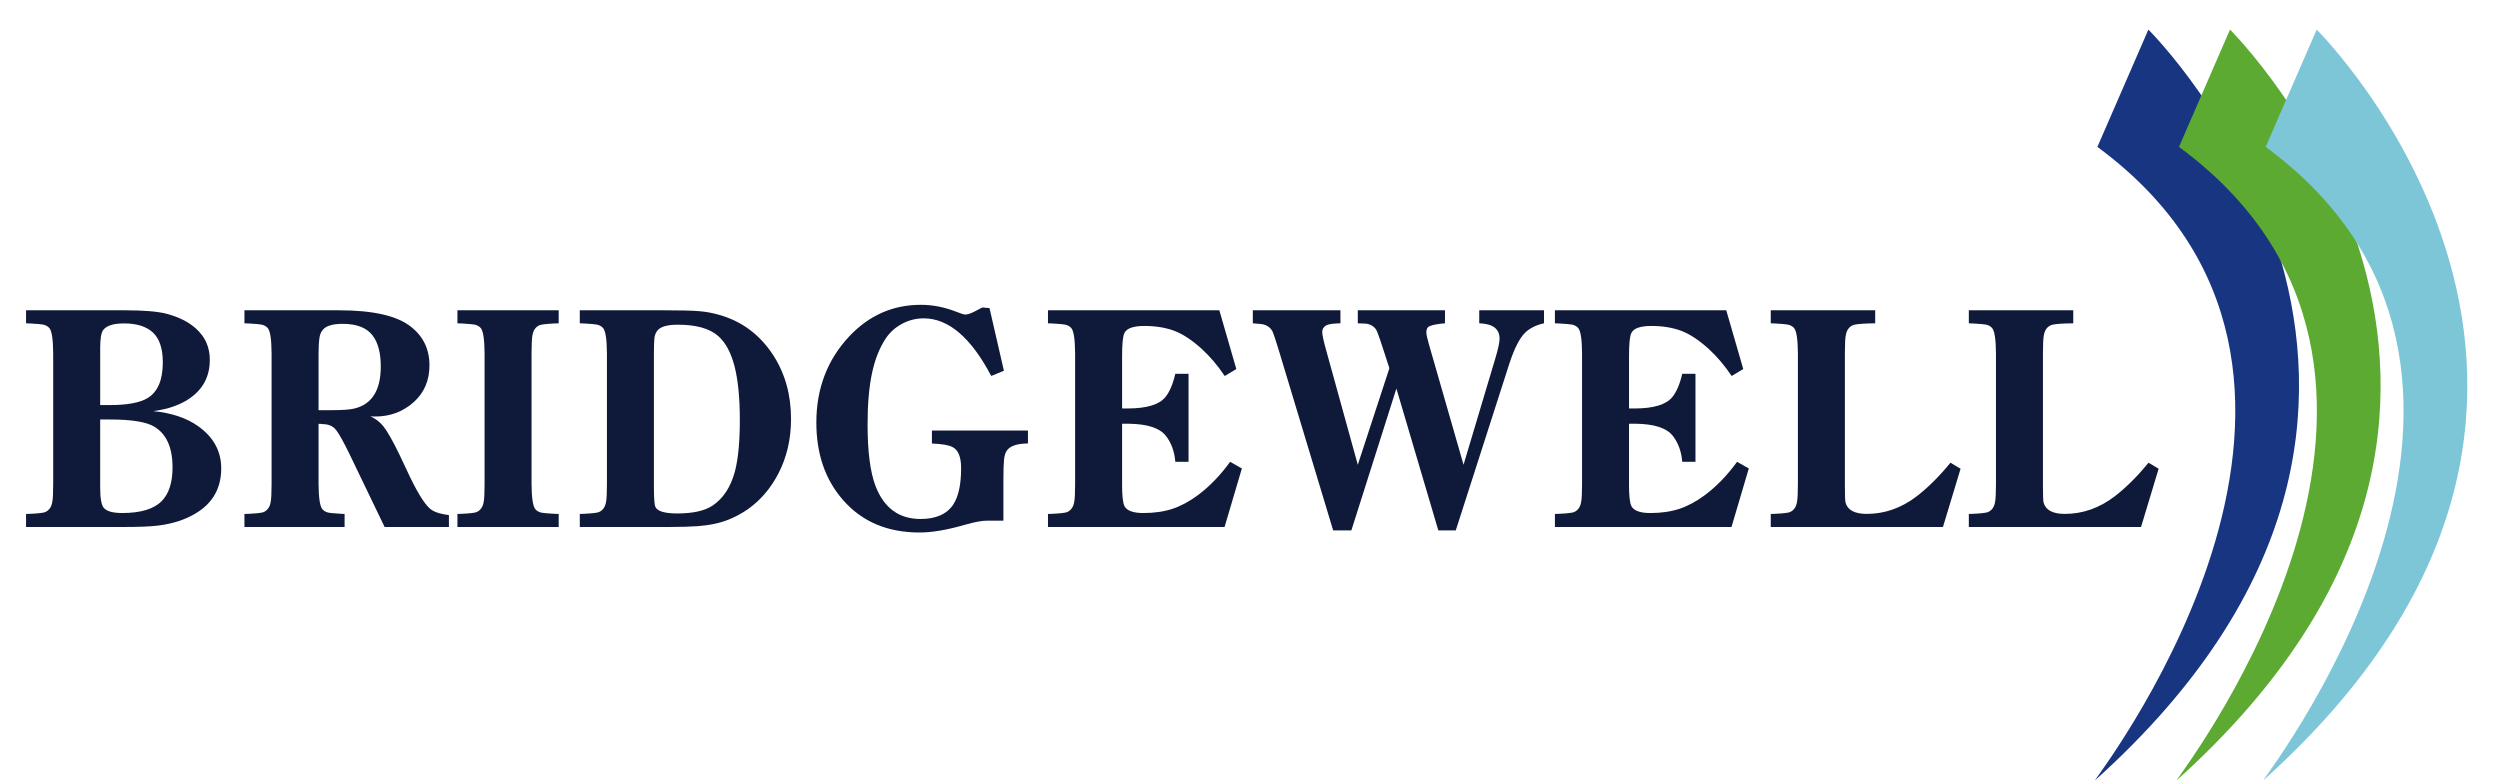
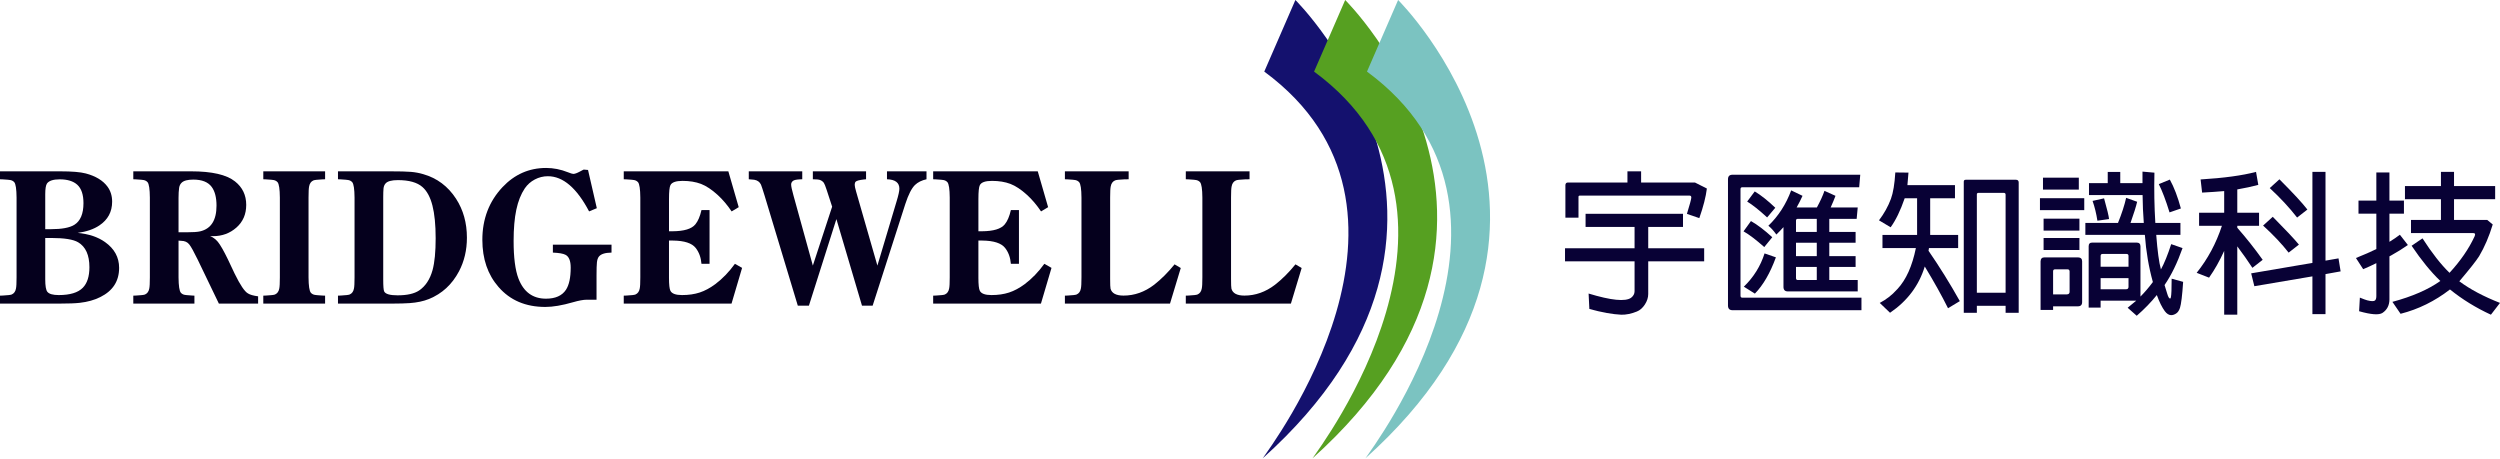
- <svg xmlns="http://www.w3.org/2000/svg" version="1.1" id="圖層_1" x="0px" y="0px" width="259.873px" height="81.133px" viewBox="0 0 259.873 81.133" enable-background="new 0 0 259.873 81.133" xml:space="preserve">
+ <svg xmlns="http://www.w3.org/2000/svg" version="1.1" id="圖層_1" x="0px" y="0px" width="523.046px" height="95.891px" viewBox="0 0 523.046 95.891" enable-background="new 0 0 523.046 95.891" xml:space="preserve">
  <g>
-     <path fill="#173581" d="M218.022,15.269l5.301-12.192c0,0,38.695,38.298-5.566,78.054   C219.033,79.207,249.788,38.661,218.022,15.269z" />
-     <path fill="#5CAA32" d="M226.503,15.269l5.302-12.192c0,0,38.693,38.298-5.566,78.056C227.512,79.209,258.27,38.661,226.503,15.269   z" />
-     <path fill="#7DC6D8" d="M235.514,15.269l5.302-12.192c0,0,38.694,38.298-5.565,78.054   C236.525,79.207,267.281,38.661,235.514,15.269z" />
+     <path fill="#14116E" d="M264.508,14.978L271.021,0c0,0,47.536,47.049-6.838,95.889C265.75,93.524,303.533,43.715,264.508,14.978z" />
+     <path fill="#56A021" d="M274.928,14.978L281.44,0c0,0,47.535,47.049-6.838,95.891C276.168,93.528,313.952,43.715,274.928,14.978z" />
+     <path fill="#7BC3C1" d="M285.998,14.978L292.51,0c0,0,47.536,47.049-6.838,95.889C287.24,93.524,325.022,43.715,285.998,14.978z" />
    <g>
-       <path fill="#0F1939" d="M15.94,42.738c1.905,0.188,3.458,0.711,4.66,1.566c1.597,1.135,2.396,2.598,2.396,4.389    c0,2.266-1.073,3.926-3.22,4.98c-0.98,0.496-2.137,0.82-3.469,0.975c-0.759,0.088-1.894,0.131-3.402,0.131H2.708v-1.354    L3.17,53.41c0.858-0.043,1.369-0.104,1.534-0.18c0.396-0.178,0.638-0.518,0.726-1.023c0.066-0.285,0.099-0.918,0.099-1.898V36.726    c-0.011-1.451-0.143-2.326-0.396-2.623c-0.166-0.188-0.385-0.309-0.66-0.363c-0.143-0.033-0.577-0.071-1.303-0.115l-0.462-0.017    v-1.353H12.97c1.989,0,3.44,0.121,4.353,0.363c1.692,0.451,2.924,1.2,3.693,2.246c0.527,0.716,0.792,1.568,0.792,2.559    c0,1.729-0.726,3.076-2.176,4.044C18.687,42.105,17.456,42.529,15.94,42.738z M10.413,42.109h0.94c1.873,0,3.209-0.246,4.01-0.742    c1.041-0.646,1.561-1.878,1.561-3.693c0-1.45-0.351-2.494-1.052-3.132c-0.68-0.616-1.677-0.923-2.992-0.923    c-1.107,0-1.831,0.238-2.17,0.71c-0.198,0.297-0.296,0.908-0.296,1.832V42.109z M10.413,43.605v7.043    c0,1.117,0.121,1.826,0.363,2.129c0.297,0.367,0.94,0.551,1.93,0.551c1.925,0,3.294-0.414,4.108-1.246    c0.748-0.764,1.122-1.93,1.122-3.492c0-2.076-0.638-3.492-1.914-4.246c-0.825-0.492-2.354-0.738-4.586-0.738H10.413z" />
-       <path fill="#0F1939" d="M33.114,44.055v6.254c0.011,1.451,0.143,2.326,0.396,2.623c0.165,0.188,0.385,0.309,0.66,0.363    c0.066,0.021,0.5,0.062,1.304,0.115l0.346,0.016v1.354H25.41v-1.354l0.461-0.016c0.858-0.043,1.37-0.104,1.535-0.18    c0.396-0.178,0.638-0.518,0.726-1.023c0.066-0.285,0.099-0.918,0.099-1.898V36.726c-0.011-1.451-0.143-2.326-0.396-2.623    c-0.166-0.188-0.385-0.309-0.66-0.363c-0.143-0.033-0.577-0.071-1.304-0.115l-0.461-0.017v-1.353h9.845    c3.546,0,6.038,0.573,7.476,1.719c1.273,1.003,1.911,2.337,1.911,4.001c0,1.586-0.555,2.871-1.664,3.851    c-1.108,0.98-2.437,1.471-3.984,1.471c-0.099,0-0.264-0.004-0.495-0.016c0.494,0.209,0.933,0.537,1.317,0.988    c0.427,0.527,0.999,1.525,1.712,2.998l1.136,2.406c0.943,1.932,1.701,3.059,2.272,3.377c0.34,0.219,0.916,0.385,1.729,0.494v1.234    H39.98l-3.605-7.488c-0.637-1.312-1.11-2.166-1.417-2.561c-0.318-0.426-0.791-0.641-1.416-0.641    C33.432,44.066,33.289,44.055,33.114,44.055z M33.114,42.637h1.333c1.13,0,1.919-0.055,2.37-0.164    c1.842-0.441,2.764-1.898,2.764-4.372c0-1.391-0.274-2.456-0.823-3.196c-0.615-0.827-1.657-1.242-3.126-1.242    c-0.966,0-1.63,0.178-1.991,0.532c-0.231,0.222-0.373,0.514-0.428,0.88c-0.066,0.454-0.099,1.019-0.099,1.694V42.637z" />
-       <path fill="#0F1939" d="M55.254,36.726v13.583c0.011,1.451,0.143,2.326,0.396,2.623c0.165,0.188,0.385,0.309,0.66,0.363    c0.154,0.033,0.589,0.072,1.304,0.115l0.461,0.016v1.354H47.55v-1.354l0.461-0.016c0.858-0.043,1.37-0.104,1.535-0.18    c0.396-0.178,0.638-0.518,0.726-1.023c0.066-0.285,0.099-0.918,0.099-1.898V36.726c-0.011-1.451-0.143-2.326-0.396-2.623    c-0.165-0.188-0.385-0.309-0.66-0.363c-0.143-0.033-0.578-0.071-1.304-0.115l-0.461-0.017v-1.353h10.525v1.353l-0.461,0.017    c-0.858,0.044-1.37,0.105-1.535,0.181c-0.396,0.176-0.638,0.517-0.726,1.023C55.287,35.125,55.254,35.758,55.254,36.726z" />
-       <path fill="#0F1939" d="M63.09,50.309V36.726c-0.011-1.451-0.143-2.326-0.396-2.623c-0.165-0.188-0.385-0.309-0.66-0.363    c-0.143-0.033-0.578-0.071-1.304-0.115l-0.461-0.017v-1.353h8.875c1.629,0,2.808,0.03,3.535,0.091    c0.727,0.061,1.426,0.189,2.098,0.388c2.356,0.671,4.223,2.069,5.6,4.191c1.233,1.903,1.85,4.114,1.85,6.633    c0,2.102-0.446,4.004-1.338,5.711c-1.189,2.254-2.902,3.832-5.137,4.736c-0.925,0.373-2.016,0.604-3.271,0.693    c-0.793,0.053-1.723,0.08-2.791,0.08h-9.42v-1.354l0.461-0.016c0.858-0.043,1.37-0.104,1.535-0.18    c0.396-0.178,0.638-0.518,0.726-1.023C63.058,51.922,63.09,51.289,63.09,50.309z M67.974,36.661v14.029    c0,1.129,0.055,1.805,0.165,2.025c0.22,0.438,0.978,0.658,2.274,0.658c1.625,0,2.85-0.275,3.674-0.826    c1.087-0.736,1.851-1.895,2.291-3.479c0.351-1.297,0.527-3.1,0.527-5.408c0-2.297-0.184-4.16-0.552-5.589    c-0.369-1.429-0.937-2.479-1.706-3.149c-0.89-0.78-2.285-1.17-4.185-1.17c-1.077,0-1.78,0.197-2.109,0.592    c-0.187,0.219-0.296,0.499-0.33,0.838C67.99,35.533,67.974,36.027,67.974,36.661z" />
-       <path fill="#0F1939" d="M96.867,44.75h9.987v1.348c-1.105,0.012-1.829,0.246-2.171,0.707c-0.166,0.219-0.271,0.543-0.314,0.971    c-0.044,0.404-0.066,1.129-0.066,2.17v4.174h-0.904c-0.044,0-0.182,0-0.412,0c-0.143,0-0.258,0-0.346,0    c-0.572,0-1.357,0.145-2.356,0.436c-1.835,0.529-3.401,0.797-4.697,0.797c-3.352,0-6.01-1.133-7.977-3.402    c-1.835-2.104-2.752-4.777-2.752-8.027c0-3.545,1.143-6.535,3.428-8.968c2.055-2.18,4.533-3.271,7.435-3.271    c1.241,0,2.472,0.242,3.692,0.725c0.472,0.191,0.785,0.287,0.939,0.287c0.253,0,0.626-0.134,1.121-0.402l0.412-0.217    c0.077-0.033,0.154-0.073,0.231-0.118l0.741,0.066l1.497,6.511l-1.316,0.545c-2.104-3.992-4.444-5.99-7.019-5.99    c-0.79,0-1.532,0.186-2.228,0.553c-0.696,0.368-1.263,0.872-1.702,1.511c-0.658,0.98-1.14,2.193-1.447,3.642    c-0.307,1.446-0.459,3.221-0.459,5.325c0,2.816,0.274,4.947,0.823,6.391c0.877,2.289,2.439,3.434,4.688,3.434    c1.601,0,2.736-0.506,3.405-1.518c0.538-0.824,0.807-2.082,0.807-3.775c0-1.164-0.302-1.895-0.907-2.193    c-0.385-0.197-1.094-0.316-2.128-0.361V44.75z" />
-       <path fill="#0F1939" d="M123.549,38.854v9.152h-1.375c-0.087-1.072-0.415-1.973-0.982-2.701c-0.644-0.816-1.931-1.238-3.863-1.258    h-0.688v6.348c0,1.16,0.082,1.896,0.246,2.213c0.251,0.48,0.909,0.721,1.97,0.721c1.127,0,2.131-0.145,3.012-0.434    c0.881-0.291,1.765-0.766,2.652-1.424c1.225-0.918,2.342-2.074,3.349-3.465l1.221,0.691l-1.798,6.082h-18.357v-1.354l0.462-0.016    c0.858-0.043,1.369-0.104,1.534-0.18c0.396-0.178,0.638-0.518,0.726-1.023c0.066-0.285,0.099-0.918,0.099-1.898V36.726    c-0.011-1.451-0.143-2.326-0.396-2.623c-0.165-0.188-0.385-0.309-0.66-0.363c-0.143-0.033-0.578-0.071-1.303-0.115l-0.462-0.017    v-1.353h17.812l1.766,6.104l-1.204,0.726c-0.723-1.078-1.516-2.014-2.38-2.808c-1.007-0.913-1.954-1.541-2.84-1.881    c-0.909-0.342-1.954-0.513-3.135-0.513c-1.138,0-1.828,0.242-2.068,0.728c-0.164,0.308-0.246,1.101-0.246,2.379v5.471h0.622    c1.942-0.01,3.229-0.4,3.863-1.168c0.447-0.539,0.796-1.351,1.047-2.439H123.549z" />
-       <path fill="#0F1939" d="M141.142,48.311l3.285-10.034l-0.925-2.838c-0.22-0.67-0.385-1.083-0.495-1.237    c-0.265-0.34-0.622-0.528-1.073-0.562c-0.154-0.01-0.419-0.021-0.792-0.032v-1.353h9.062v1.353    c-0.186,0.022-0.307,0.032-0.361,0.032c-0.776,0.089-1.247,0.215-1.411,0.38c-0.11,0.121-0.164,0.297-0.164,0.528    c0,0.209,0.082,0.6,0.247,1.172l3.619,12.59l3.265-10.924c0.32-1.056,0.48-1.781,0.48-2.178c0-1.023-0.704-1.557-2.112-1.601    v-1.353h6.731v1.353c-0.813,0.175-1.468,0.5-1.963,0.974c-0.572,0.562-1.117,1.626-1.633,3.199l-5.576,17.352h-1.815    l-4.357-14.745l-4.68,14.745h-1.893l-5.666-18.771c-0.319-1.033-0.521-1.648-0.609-1.847c-0.22-0.461-0.604-0.736-1.153-0.824    c-0.198-0.021-0.506-0.05-0.922-0.083v-1.353h9.106v1.353c-0.228,0.011-0.375,0.017-0.44,0.017    c-0.587,0.033-0.968,0.121-1.141,0.264c-0.207,0.166-0.31,0.369-0.31,0.611c0,0.308,0.132,0.93,0.396,1.865L141.142,48.311z" />
-       <path fill="#0F1939" d="M176.243,38.854v9.152h-1.375c-0.087-1.072-0.415-1.973-0.982-2.701c-0.644-0.816-1.931-1.238-3.863-1.258    h-0.688v6.348c0,1.16,0.082,1.896,0.247,2.213c0.251,0.48,0.909,0.721,1.97,0.721c1.127,0,2.131-0.145,3.012-0.434    c0.881-0.291,1.765-0.766,2.652-1.424c1.226-0.918,2.342-2.074,3.349-3.465l1.221,0.691l-1.798,6.082h-18.356v-1.354l0.462-0.016    c0.858-0.043,1.369-0.104,1.534-0.18c0.396-0.178,0.638-0.518,0.726-1.023c0.066-0.285,0.099-0.918,0.099-1.898V36.726    c-0.011-1.451-0.143-2.326-0.396-2.623c-0.165-0.188-0.385-0.309-0.66-0.363c-0.143-0.033-0.578-0.071-1.303-0.115l-0.462-0.017    v-1.353h17.812l1.765,6.104l-1.204,0.726c-0.723-1.078-1.516-2.014-2.38-2.808c-1.007-0.913-1.954-1.541-2.84-1.881    c-0.909-0.342-1.954-0.513-3.134-0.513c-1.138,0-1.828,0.242-2.068,0.728c-0.165,0.308-0.247,1.101-0.247,2.379v5.471h0.623    c1.941-0.01,3.229-0.4,3.862-1.168c0.447-0.539,0.796-1.351,1.047-2.439H176.243z" />
-       <path fill="#0F1939" d="M203.8,48.725l-1.831,6.055h-17.9v-1.354l0.462-0.016c0.858-0.043,1.369-0.104,1.534-0.18    c0.396-0.178,0.638-0.518,0.726-1.023c0.066-0.285,0.099-0.918,0.099-1.898V36.726c-0.011-1.451-0.143-2.326-0.396-2.623    c-0.165-0.188-0.385-0.309-0.66-0.363c-0.143-0.033-0.578-0.071-1.303-0.115l-0.462-0.017v-1.353h10.856v1.353l-0.792,0.017    c-0.836,0.033-1.347,0.094-1.534,0.181c-0.396,0.176-0.638,0.517-0.726,1.023c-0.066,0.285-0.099,0.918-0.099,1.897v13.829    c0,0.932,0.022,1.492,0.066,1.678c0.209,0.789,0.946,1.186,2.211,1.186c1.87,0,3.608-0.615,5.213-1.846    c1.209-0.943,2.37-2.104,3.481-3.475L203.8,48.725z" />
-       <path fill="#0F1939" d="M224.389,48.725l-1.831,6.055h-17.9v-1.354l0.462-0.016c0.857-0.043,1.369-0.104,1.534-0.18    c0.396-0.178,0.638-0.518,0.726-1.023c0.066-0.285,0.099-0.918,0.099-1.898V36.726c-0.011-1.451-0.143-2.326-0.396-2.623    c-0.165-0.188-0.385-0.309-0.66-0.363c-0.143-0.033-0.578-0.071-1.303-0.115l-0.462-0.017v-1.353h10.855v1.353l-0.792,0.017    c-0.836,0.033-1.348,0.094-1.534,0.181c-0.396,0.176-0.638,0.517-0.726,1.023c-0.066,0.285-0.099,0.918-0.099,1.897v13.829    c0,0.932,0.022,1.492,0.066,1.678c0.209,0.789,0.946,1.186,2.211,1.186c1.87,0,3.607-0.615,5.213-1.846    c1.21-0.943,2.371-2.104,3.482-3.475L224.389,48.725z" />
+       <path fill="#05001D" d="M16.254,48.725c2.341,0.229,4.249,0.871,5.725,1.925c1.961,1.392,2.943,3.188,2.943,5.39    c0,2.784-1.319,4.823-3.956,6.12c-1.205,0.607-2.625,1.008-4.261,1.195c-0.933,0.109-2.327,0.162-4.18,0.162H0v-1.662l0.567-0.02    c1.054-0.055,1.682-0.129,1.885-0.223c0.487-0.217,0.784-0.635,0.892-1.256c0.081-0.352,0.122-1.129,0.122-2.332V41.338    c-0.014-1.783-0.176-2.857-0.486-3.223c-0.203-0.23-0.473-0.379-0.811-0.446c-0.175-0.04-0.709-0.087-1.601-0.142L0,37.507v-1.661    h12.606c2.444,0,4.226,0.148,5.347,0.445c2.079,0.555,3.591,1.475,4.537,2.759c0.647,0.88,0.972,1.927,0.972,3.144    c0,2.123-0.891,3.779-2.673,4.969C19.629,47.947,18.117,48.467,16.254,48.725z M9.465,47.951h1.155    c2.301,0,3.943-0.303,4.926-0.911c1.278-0.796,1.917-2.309,1.917-4.537c0-1.782-0.431-3.064-1.292-3.849    c-0.835-0.756-2.061-1.134-3.676-1.134c-1.36,0-2.249,0.292-2.666,0.872c-0.243,0.365-0.364,1.115-0.364,2.251V47.951z     M9.465,49.789v8.653c0,1.371,0.148,2.242,0.446,2.613c0.365,0.453,1.155,0.678,2.371,0.678c2.365,0,4.047-0.51,5.047-1.531    c0.918-0.938,1.378-2.369,1.378-4.29c0-2.551-0.784-4.29-2.351-5.217c-1.013-0.604-2.891-0.906-5.634-0.906H9.465z" />
+       <path fill="#05001D" d="M37.353,50.34v7.684c0.014,1.783,0.176,2.857,0.486,3.223c0.203,0.23,0.473,0.379,0.811,0.445    c0.081,0.027,0.615,0.076,1.601,0.143l0.426,0.02v1.662H27.888v-1.662l0.567-0.02c1.054-0.055,1.682-0.129,1.885-0.223    c0.487-0.217,0.784-0.635,0.892-1.256c0.081-0.352,0.122-1.129,0.122-2.332V41.338c-0.014-1.783-0.176-2.857-0.486-3.223    c-0.203-0.23-0.473-0.379-0.811-0.446c-0.175-0.04-0.709-0.087-1.601-0.142l-0.567-0.021v-1.661h12.094    c4.356,0,7.417,0.703,9.184,2.111c1.564,1.232,2.347,2.871,2.347,4.915c0,1.948-0.682,3.526-2.044,4.731    c-1.362,1.205-2.994,1.807-4.895,1.807c-0.122,0-0.325-0.006-0.607-0.021c0.606,0.257,1.146,0.661,1.618,1.214    c0.525,0.648,1.227,1.876,2.104,3.684l1.396,2.955c1.159,2.375,2.09,3.758,2.791,4.149c0.418,0.27,1.125,0.473,2.124,0.607v1.518    h-8.211l-4.429-9.2c-0.783-1.612-1.363-2.661-1.74-3.146c-0.392-0.523-0.971-0.787-1.74-0.787    C37.744,50.355,37.568,50.34,37.353,50.34z M37.353,48.6h1.638c1.388,0,2.358-0.067,2.911-0.203    c2.263-0.542,3.396-2.332,3.396-5.37c0-1.708-0.337-3.017-1.011-3.926c-0.755-1.017-2.035-1.526-3.841-1.526    c-1.187,0-2.002,0.219-2.446,0.653c-0.284,0.272-0.458,0.632-0.525,1.081c-0.081,0.559-0.122,1.252-0.122,2.082V48.6z" />
+       <path fill="#05001D" d="M64.551,41.338v16.686c0.013,1.783,0.175,2.857,0.486,3.223c0.203,0.23,0.473,0.379,0.811,0.445    c0.189,0.041,0.723,0.088,1.601,0.143l0.567,0.02v1.662h-12.93v-1.662l0.567-0.02c1.054-0.055,1.682-0.129,1.885-0.223    c0.486-0.217,0.784-0.635,0.892-1.256c0.081-0.352,0.122-1.129,0.122-2.332V41.338c-0.013-1.783-0.175-2.857-0.486-3.223    c-0.203-0.23-0.473-0.379-0.811-0.446c-0.176-0.04-0.709-0.087-1.601-0.142l-0.567-0.021v-1.661h12.93v1.661l-0.567,0.021    c-1.054,0.055-1.682,0.129-1.885,0.223c-0.486,0.217-0.784,0.635-0.892,1.257C64.592,39.371,64.551,40.148,64.551,41.338z" />
+       <path fill="#05001D" d="M74.178,58.024V41.338c-0.014-1.783-0.176-2.857-0.487-3.223c-0.203-0.23-0.473-0.379-0.811-0.446    c-0.176-0.04-0.709-0.087-1.601-0.142l-0.567-0.021v-1.661h10.904c2.001,0,3.449,0.037,4.342,0.111    c0.893,0.074,1.751,0.232,2.577,0.477c2.895,0.824,5.188,2.541,6.88,5.148c1.515,2.339,2.272,5.055,2.272,8.149    c0,2.581-0.548,4.92-1.644,7.015c-1.461,2.77-3.564,4.709-6.311,5.819c-1.136,0.459-2.477,0.742-4.019,0.852    c-0.975,0.066-2.117,0.1-3.429,0.1H70.712v-1.662l0.567-0.02c1.054-0.055,1.682-0.129,1.885-0.223    c0.486-0.217,0.784-0.635,0.892-1.256C74.138,60.004,74.178,59.227,74.178,58.024z M80.177,41.258v17.233    c0,1.389,0.067,2.219,0.203,2.488c0.27,0.539,1.201,0.809,2.793,0.809c1.996,0,3.501-0.338,4.514-1.014    c1.336-0.904,2.273-2.328,2.814-4.273c0.431-1.594,0.647-3.809,0.647-6.645c0-2.822-0.226-5.11-0.678-6.866    c-0.453-1.756-1.151-3.045-2.095-3.869c-1.093-0.959-2.807-1.438-5.141-1.438c-1.323,0-2.187,0.242-2.591,0.728    c-0.23,0.27-0.364,0.613-0.405,1.029C80.197,39.871,80.177,40.479,80.177,41.258z" />
+       <path fill="#05001D" d="M115.672,51.194h12.269v1.655c-1.357,0.014-2.247,0.304-2.667,0.869c-0.204,0.27-0.333,0.666-0.387,1.191    c-0.054,0.498-0.081,1.387-0.081,2.667v5.129h-1.111c-0.054,0-0.223,0-0.506,0c-0.176,0-0.317,0-0.426,0    c-0.703,0-1.667,0.178-2.895,0.533c-2.255,0.652-4.178,0.98-5.771,0.98c-4.118,0-7.384-1.393-9.799-4.18    c-2.254-2.583-3.381-5.87-3.381-9.862c0-4.355,1.403-8.027,4.211-11.018c2.524-2.678,5.569-4.018,9.133-4.018    c1.525,0,3.037,0.297,4.536,0.891c0.58,0.234,0.964,0.353,1.153,0.353c0.311,0,0.77-0.165,1.377-0.494l0.506-0.267    c0.094-0.041,0.189-0.09,0.284-0.145l0.91,0.081l1.839,7.999l-1.617,0.67c-2.585-4.905-5.459-7.358-8.623-7.358    c-0.97,0-1.882,0.228-2.737,0.68c-0.855,0.452-1.552,1.071-2.09,1.855c-0.808,1.204-1.401,2.694-1.777,4.474    c-0.377,1.777-0.565,3.958-0.565,6.541c0,3.462,0.337,6.078,1.011,7.85c1.078,2.813,2.997,4.219,5.759,4.219    c1.967,0,3.361-0.621,4.183-1.863c0.661-1.014,0.991-2.559,0.991-4.638c0-1.431-0.372-2.329-1.115-2.693    c-0.473-0.243-1.344-0.392-2.614-0.446V51.194z" />
+       <path fill="#05001D" d="M148.451,43.952v11.241h-1.689c-0.107-1.315-0.509-2.422-1.207-3.316    c-0.791-1.004-2.373-1.521-4.745-1.547h-0.845v7.799c0,1.424,0.101,2.33,0.302,2.719c0.309,0.59,1.117,0.885,2.42,0.885    c1.385,0,2.618-0.178,3.701-0.533c1.083-0.357,2.168-0.939,3.258-1.748c1.505-1.129,2.877-2.549,4.114-4.258l1.5,0.851    l-2.209,7.472H130.5v-1.662l0.568-0.02c1.054-0.055,1.682-0.129,1.885-0.223c0.486-0.217,0.784-0.635,0.892-1.256    c0.081-0.352,0.122-1.129,0.122-2.332V41.338c-0.014-1.783-0.176-2.857-0.486-3.223c-0.203-0.23-0.473-0.379-0.811-0.446    c-0.176-0.04-0.709-0.087-1.601-0.142l-0.568-0.021v-1.661h21.882l2.169,7.498l-1.479,0.891c-0.888-1.324-1.862-2.474-2.924-3.448    c-1.237-1.122-2.4-1.894-3.488-2.312c-1.117-0.42-2.4-0.63-3.851-0.63c-1.398,0-2.245,0.298-2.541,0.894    c-0.202,0.379-0.302,1.354-0.302,2.924v6.722h0.764c2.386-0.014,3.967-0.492,4.745-1.437c0.549-0.661,0.978-1.659,1.287-2.995    H148.451z" />
+       <path fill="#05001D" d="M170.063,55.569l4.036-12.327l-1.136-3.485c-0.27-0.824-0.473-1.331-0.608-1.521    c-0.325-0.418-0.764-0.648-1.318-0.689c-0.189-0.013-0.515-0.026-0.974-0.04v-1.661h11.133v1.661    c-0.229,0.027-0.377,0.04-0.443,0.04c-0.954,0.109-1.532,0.264-1.733,0.467c-0.135,0.148-0.202,0.365-0.202,0.648    c0,0.257,0.1,0.737,0.303,1.439l4.446,15.468l4.01-13.421c0.394-1.297,0.59-2.188,0.59-2.675c0-1.257-0.865-1.913-2.594-1.967    v-1.661h8.269v1.661c-1,0.216-1.804,0.614-2.412,1.196c-0.703,0.689-1.372,1.998-2.006,3.93l-6.851,21.317h-2.23l-5.353-18.113    l-5.75,18.113h-2.325l-6.959-23.059c-0.392-1.27-0.641-2.025-0.748-2.27c-0.271-0.566-0.743-0.904-1.417-1.013    c-0.243-0.026-0.622-0.062-1.133-0.102v-1.661h11.188v1.661c-0.28,0.014-0.461,0.021-0.541,0.021    c-0.721,0.041-1.189,0.148-1.402,0.324c-0.254,0.203-0.381,0.453-0.381,0.75c0,0.379,0.162,1.143,0.486,2.291L170.063,55.569z" />
+       <path fill="#05001D" d="M213.184,43.952v11.241h-1.689c-0.107-1.315-0.509-2.422-1.207-3.316    c-0.791-1.004-2.372-1.521-4.745-1.547h-0.845v7.799c0,1.424,0.101,2.33,0.303,2.719c0.309,0.59,1.116,0.885,2.42,0.885    c1.385,0,2.618-0.178,3.701-0.533c1.083-0.357,2.168-0.939,3.258-1.748c1.506-1.129,2.877-2.549,4.114-4.258l1.5,0.851    l-2.209,7.472h-22.55v-1.662l0.567-0.02c1.054-0.055,1.682-0.129,1.885-0.223c0.486-0.217,0.784-0.635,0.892-1.256    c0.081-0.352,0.122-1.129,0.122-2.332V41.338c-0.013-1.783-0.175-2.857-0.486-3.223c-0.203-0.23-0.473-0.379-0.811-0.446    c-0.176-0.04-0.709-0.087-1.601-0.142l-0.567-0.021v-1.661h21.882l2.168,7.498l-1.479,0.891c-0.888-1.324-1.862-2.474-2.924-3.448    c-1.237-1.122-2.4-1.894-3.488-2.312c-1.116-0.42-2.4-0.63-3.851-0.63c-1.398,0-2.246,0.298-2.541,0.894    c-0.202,0.379-0.303,1.354-0.303,2.924v6.722h0.765c2.385-0.014,3.967-0.492,4.745-1.437c0.549-0.661,0.978-1.659,1.287-2.995    H213.184z" />
+       <path fill="#05001D" d="M247.037,56.076l-2.25,7.44h-21.99v-1.662l0.568-0.02c1.054-0.055,1.682-0.129,1.885-0.223    c0.486-0.217,0.784-0.635,0.892-1.256c0.081-0.352,0.122-1.129,0.122-2.332V41.338c-0.013-1.783-0.176-2.857-0.486-3.223    c-0.203-0.23-0.473-0.379-0.811-0.446c-0.176-0.04-0.709-0.087-1.601-0.142l-0.568-0.021v-1.661h13.336v1.661l-0.973,0.021    c-1.027,0.041-1.655,0.115-1.885,0.223c-0.487,0.217-0.784,0.635-0.892,1.257c-0.081,0.351-0.122,1.128-0.122,2.331v16.989    c0,1.145,0.027,1.832,0.081,2.061c0.257,0.969,1.162,1.455,2.716,1.455c2.297,0,4.432-0.756,6.405-2.266    c1.486-1.16,2.912-2.583,4.276-4.27L247.037,56.076z" />
+       <path fill="#05001D" d="M272.331,56.076l-2.25,7.44h-21.99v-1.662l0.568-0.02c1.054-0.055,1.682-0.129,1.885-0.223    c0.486-0.217,0.784-0.635,0.892-1.256c0.081-0.352,0.122-1.129,0.122-2.332V41.338c-0.013-1.783-0.176-2.857-0.486-3.223    c-0.203-0.23-0.473-0.379-0.811-0.446c-0.176-0.04-0.709-0.087-1.601-0.142l-0.568-0.021v-1.661h13.336v1.661l-0.973,0.021    c-1.027,0.041-1.655,0.115-1.885,0.223c-0.486,0.217-0.784,0.635-0.892,1.257c-0.081,0.351-0.122,1.128-0.122,2.331v16.989    c0,1.145,0.027,1.832,0.081,2.061c0.257,0.969,1.162,1.455,2.716,1.455c2.297,0,4.432-0.756,6.405-2.266    c1.486-1.16,2.912-2.583,4.276-4.27L272.331,56.076z" />
+     </g>
+     <g>
+       <path fill="#080135" d="M327.43,54.677v-2.739h14.551v-4.466h-10.249v-2.739h20.383v2.739h-7.276v4.466h11.704v2.739h-11.704    v6.833c0,0.739-0.23,1.467-0.691,2.183c-0.481,0.738-1.046,1.234-1.696,1.487c-1.157,0.463-2.242,0.685-3.254,0.664    c-1.835-0.085-4.061-0.485-6.675-1.202l-0.158-3.227c4.724,1.435,7.687,1.729,8.889,0.886c0.484-0.38,0.728-0.833,0.728-1.36    v-6.263H327.43z M340.492,35.842h2.858v2.341h11.261l2.499,1.26c-0.211,1.725-0.739,3.789-1.582,6.192l-2.594-0.886    c0.59-1.918,0.896-3.047,0.917-3.384c0.021-0.295-0.106-0.443-0.38-0.443h-22.969c-0.169,0.021-0.253,0.106-0.253,0.253v4.365    h-2.739v-6.822c0.021-0.356,0.2-0.535,0.538-0.535h12.443V35.842z" />
+       <path fill="#080135" d="M388.976,39.177h-24.451c-0.253,0-0.379,0.127-0.379,0.38v22.311c0,0.275,0.126,0.412,0.379,0.412h24.926    v2.62h-26.978c-0.632,0-0.947-0.327-0.947-0.981V37.507c0-0.633,0.315-0.95,0.947-0.95h26.726L388.976,39.177z M366.331,46.25    c1.371,0.781,2.857,1.909,4.46,3.385l-1.677,2.056c-1.729-1.539-3.174-2.636-4.333-3.29L366.331,46.25z M371.551,53.841    c-1.202,3.29-2.668,5.82-4.397,7.592l-2.309-1.455c2.045-1.981,3.49-4.302,4.333-6.959L371.551,53.841z M367.122,40.049    c1.329,0.802,2.762,1.941,4.302,3.417l-1.708,2.024c-1.645-1.518-3.037-2.625-4.175-3.321L367.122,40.049z M388.669,43.404    l-0.221,2.382h-5.726v2.739h5.504v2.263h-5.504v2.798h5.504v2.263h-5.504v2.739h5.946v2.382h-14.616    c-0.612,0-0.917-0.316-0.917-0.95V47.519c-0.464,0.528-0.96,1.045-1.487,1.551c-0.591-0.822-1.15-1.434-1.677-1.835    c2.108-2.025,3.701-4.494,4.777-7.404l2.373,1.139c-0.359,0.802-0.77,1.613-1.233,2.436h4.239c0.739-1.37,1.266-2.53,1.583-3.479    l2.309,1.044c-0.274,0.739-0.612,1.55-1.012,2.436H388.669z M380.103,45.786h-3.998c-0.233,0.021-0.349,0.137-0.349,0.346v2.393    h4.347V45.786z M380.103,50.788h-4.347v2.798h4.347V50.788z M380.103,55.849h-4.347v2.361c0.021,0.252,0.137,0.378,0.349,0.378    h3.998V55.849z" />
+       <path fill="#080135" d="M395.429,65.436l-2.151-2.057c1.392-0.737,2.572-1.655,3.543-2.752c0.042-0.063,0.105-0.126,0.189-0.189    c1.792-1.939,3.068-4.787,3.828-8.541h-6.991v-2.739h7.244c0-0.233,0-0.457,0-0.669v-7.012h-2.594    c-0.886,2.574-1.866,4.598-2.942,6.074l-2.436-1.455c1.075-1.413,1.908-2.91,2.499-4.492c0.463-1.26,0.77-3.1,0.917-5.522    l2.753,0.032c-0.063,0.907-0.138,1.782-0.222,2.625h9.951v2.739h-5.188v7.012c0,0.234,0,0.457,0,0.669h5.852v2.739h-6.104    c-0.041,0.169-0.073,0.359-0.094,0.569c2.339,3.396,4.521,6.907,6.547,10.534l-2.468,1.486c-1.287-2.594-2.908-5.504-4.866-8.73    C401.478,59.742,399.055,62.968,395.429,65.436z M413.595,65.44h-2.738V38.05c-0.021-0.296,0.126-0.444,0.442-0.444h10.447    c0.401,0,0.602,0.19,0.602,0.57V65.44h-2.738v-1.455h-6.015V65.44z M419.609,61.246v-20.52c0-0.253-0.139-0.381-0.414-0.381    h-5.219c-0.275,0-0.403,0.127-0.382,0.381v20.52H419.609z" />
+       <path fill="#080135" d="M436.065,41.462v2.5h-9.269v-2.5H436.065z M429.546,64.848h-2.62V54.671    c0.021-0.549,0.295-0.824,0.821-0.824h7.019c0.568,0.021,0.854,0.296,0.854,0.824v8.529c0,0.592-0.296,0.888-0.886,0.888h-5.188    V64.848z M434.927,37.175v2.5h-7.497v-2.5H434.927z M435.054,45.749v2.501h-7.497v-2.501H435.054z M435.054,49.798v2.501h-7.497    v-2.501H435.054z M429.958,56.348c-0.275,0-0.412,0.138-0.412,0.413v4.827h2.914c0.359-0.021,0.539-0.2,0.539-0.539V56.76    c-0.021-0.275-0.169-0.413-0.443-0.413H429.958z M439.489,64.353h-2.501V51.512c0-0.507,0.252-0.761,0.759-0.761h9.257    c0.547,0,0.821,0.265,0.821,0.791v10.471c0,0.021-0.011,0.043-0.031,0.063c0.906-0.906,1.781-1.93,2.626-3.069    c-0.866-3.1-1.424-6.387-1.677-9.863h-12.447v-2.501h6.827c0.8-1.981,1.368-3.732,1.705-5.251l2.304,0.822    c-0.232,0.992-0.695,2.468-1.39,4.429h2.779c-0.147-1.85-0.232-3.795-0.253-5.835h-11.213v-2.5h3.922v-2.341h2.62v2.341h4.65    c0-0.823,0-1.624,0-2.404l2.499,0.221c-0.085,3.603-0.021,7.109,0.189,10.519h5.251v2.501h-5.061    c0.253,3.359,0.579,5.769,0.98,7.226c0.716-1.31,1.434-3.074,2.15-5.293l2.373,0.825c-1.097,3.105-2.353,5.684-3.765,7.732    c0.169,0.592,0.348,1.173,0.538,1.743c0.21,0.719,0.411,1.077,0.601,1.077c0.105,0,0.169-0.095,0.19-0.284    c0.104-0.466,0.158-1.754,0.158-3.866l2.403,0.664c-0.189,2.854-0.411,4.668-0.664,5.449c-0.189,0.548-0.442,0.927-0.759,1.139    c-0.359,0.253-0.728,0.379-1.107,0.379c-0.464-0.021-0.896-0.295-1.297-0.822c-0.591-0.802-1.15-1.93-1.677-3.387    c-1.202,1.498-2.604,2.944-4.207,4.336l-1.898-1.677c0.611-0.527,1.213-1.023,1.804-1.486h-7.462V64.353z M440.21,41.495    c0.632,2.257,0.98,3.701,1.043,4.334l-2.436,0.348c-0.232-1.497-0.569-2.878-1.012-4.144L440.21,41.495z M439.899,53.132    c-0.273,0-0.41,0.137-0.41,0.41v2.27h5.836v-2.27c0-0.273-0.138-0.41-0.411-0.41H439.899z M445.325,58.194h-5.836v2.322h5.331    c0.336,0,0.505-0.17,0.505-0.509V58.194z M453.97,37.573c0.886,1.603,1.655,3.617,2.31,6.042l-2.373,0.822    c-0.78-2.53-1.529-4.502-2.246-5.915L453.97,37.573z" />
+       <path fill="#080135" d="M468.079,65.841h-2.739V52.492c-0.949,2.088-2.004,3.954-3.163,5.599l-2.594-1.013    c2.319-2.888,4.08-6.168,5.282-9.837h-4.776v-2.739h5.251v-4.523c-1.477,0.126-3.017,0.232-4.618,0.316l-0.316-2.752    c4.864-0.295,8.729-0.822,11.597-1.582l0.474,2.72c-1.35,0.359-2.814,0.676-4.396,0.949v4.872h4.555v2.739h-4.555v0.411    c1.877,2.131,3.647,4.366,5.314,6.707l-2.151,1.676c-0.907-1.392-1.961-2.889-3.163-4.492V65.841z M471.651,59.877l-0.664-2.688    l12.812-2.183V35.963h2.739v18.568l2.72-0.475l0.443,2.721l-3.163,0.569v8.383h-2.739v-7.908L471.651,59.877z M475.504,45.358    c2.636,2.657,4.46,4.598,5.472,5.82l-2.15,1.676c-1.413-1.813-3.195-3.701-5.347-5.662L475.504,45.358z M476.896,37.513    c2.825,2.827,4.776,4.935,5.852,6.327l-2.15,1.677c-1.604-2.066-3.512-4.123-5.726-6.168L476.896,37.513z" />
+       <path fill="#080135" d="M497.174,44.71h-3.732v-2.739h3.732v-5.884h2.739v5.884h3.036v2.739h-3.036v5.884    c0.864-0.526,1.592-1.022,2.183-1.486l1.677,2.151c-1.013,0.717-2.162,1.435-3.448,2.151c-0.148,0.063-0.285,0.138-0.411,0.222    v9.047c-0.021,1.223-0.505,2.151-1.449,2.783c-0.734,0.485-2.366,0.369-4.896-0.348l0.158-2.847    c0.717,0.296,1.234,0.485,1.551,0.569c0.822,0.211,1.359,0.222,1.613,0.031c0.189-0.168,0.284-0.475,0.284-0.917v-6.896    c-0.886,0.443-1.803,0.865-2.752,1.265l-1.519-2.341c1.687-0.674,3.11-1.297,4.271-1.866V44.71z M502.244,65.652l-1.708-2.499    c4.154-1.117,7.497-2.572,10.027-4.365c-1.961-1.877-3.965-4.334-6.01-7.371l2.277-1.55c1.981,3.08,3.867,5.484,5.654,7.212    c2.295-2.487,4.044-5.029,5.246-7.623c0.21-0.485,0.095-0.716-0.348-0.696h-12.957v-2.739h6.264v-4.347h-7.528v-2.739h7.528    v-2.974h2.739v2.974h8.604v2.739h-8.604v4.347h6.959l1.139,0.944c-0.759,2.505-1.708,4.716-2.847,6.635    c-0.612,0.97-1.993,2.72-4.145,5.25c2.235,1.667,5.072,3.175,8.51,4.524l-1.898,2.467c-3.121-1.435-5.978-3.194-8.568-5.282    C509.421,63.005,505.978,64.703,502.244,65.652z" />
    </g>
  </g>
</svg>
